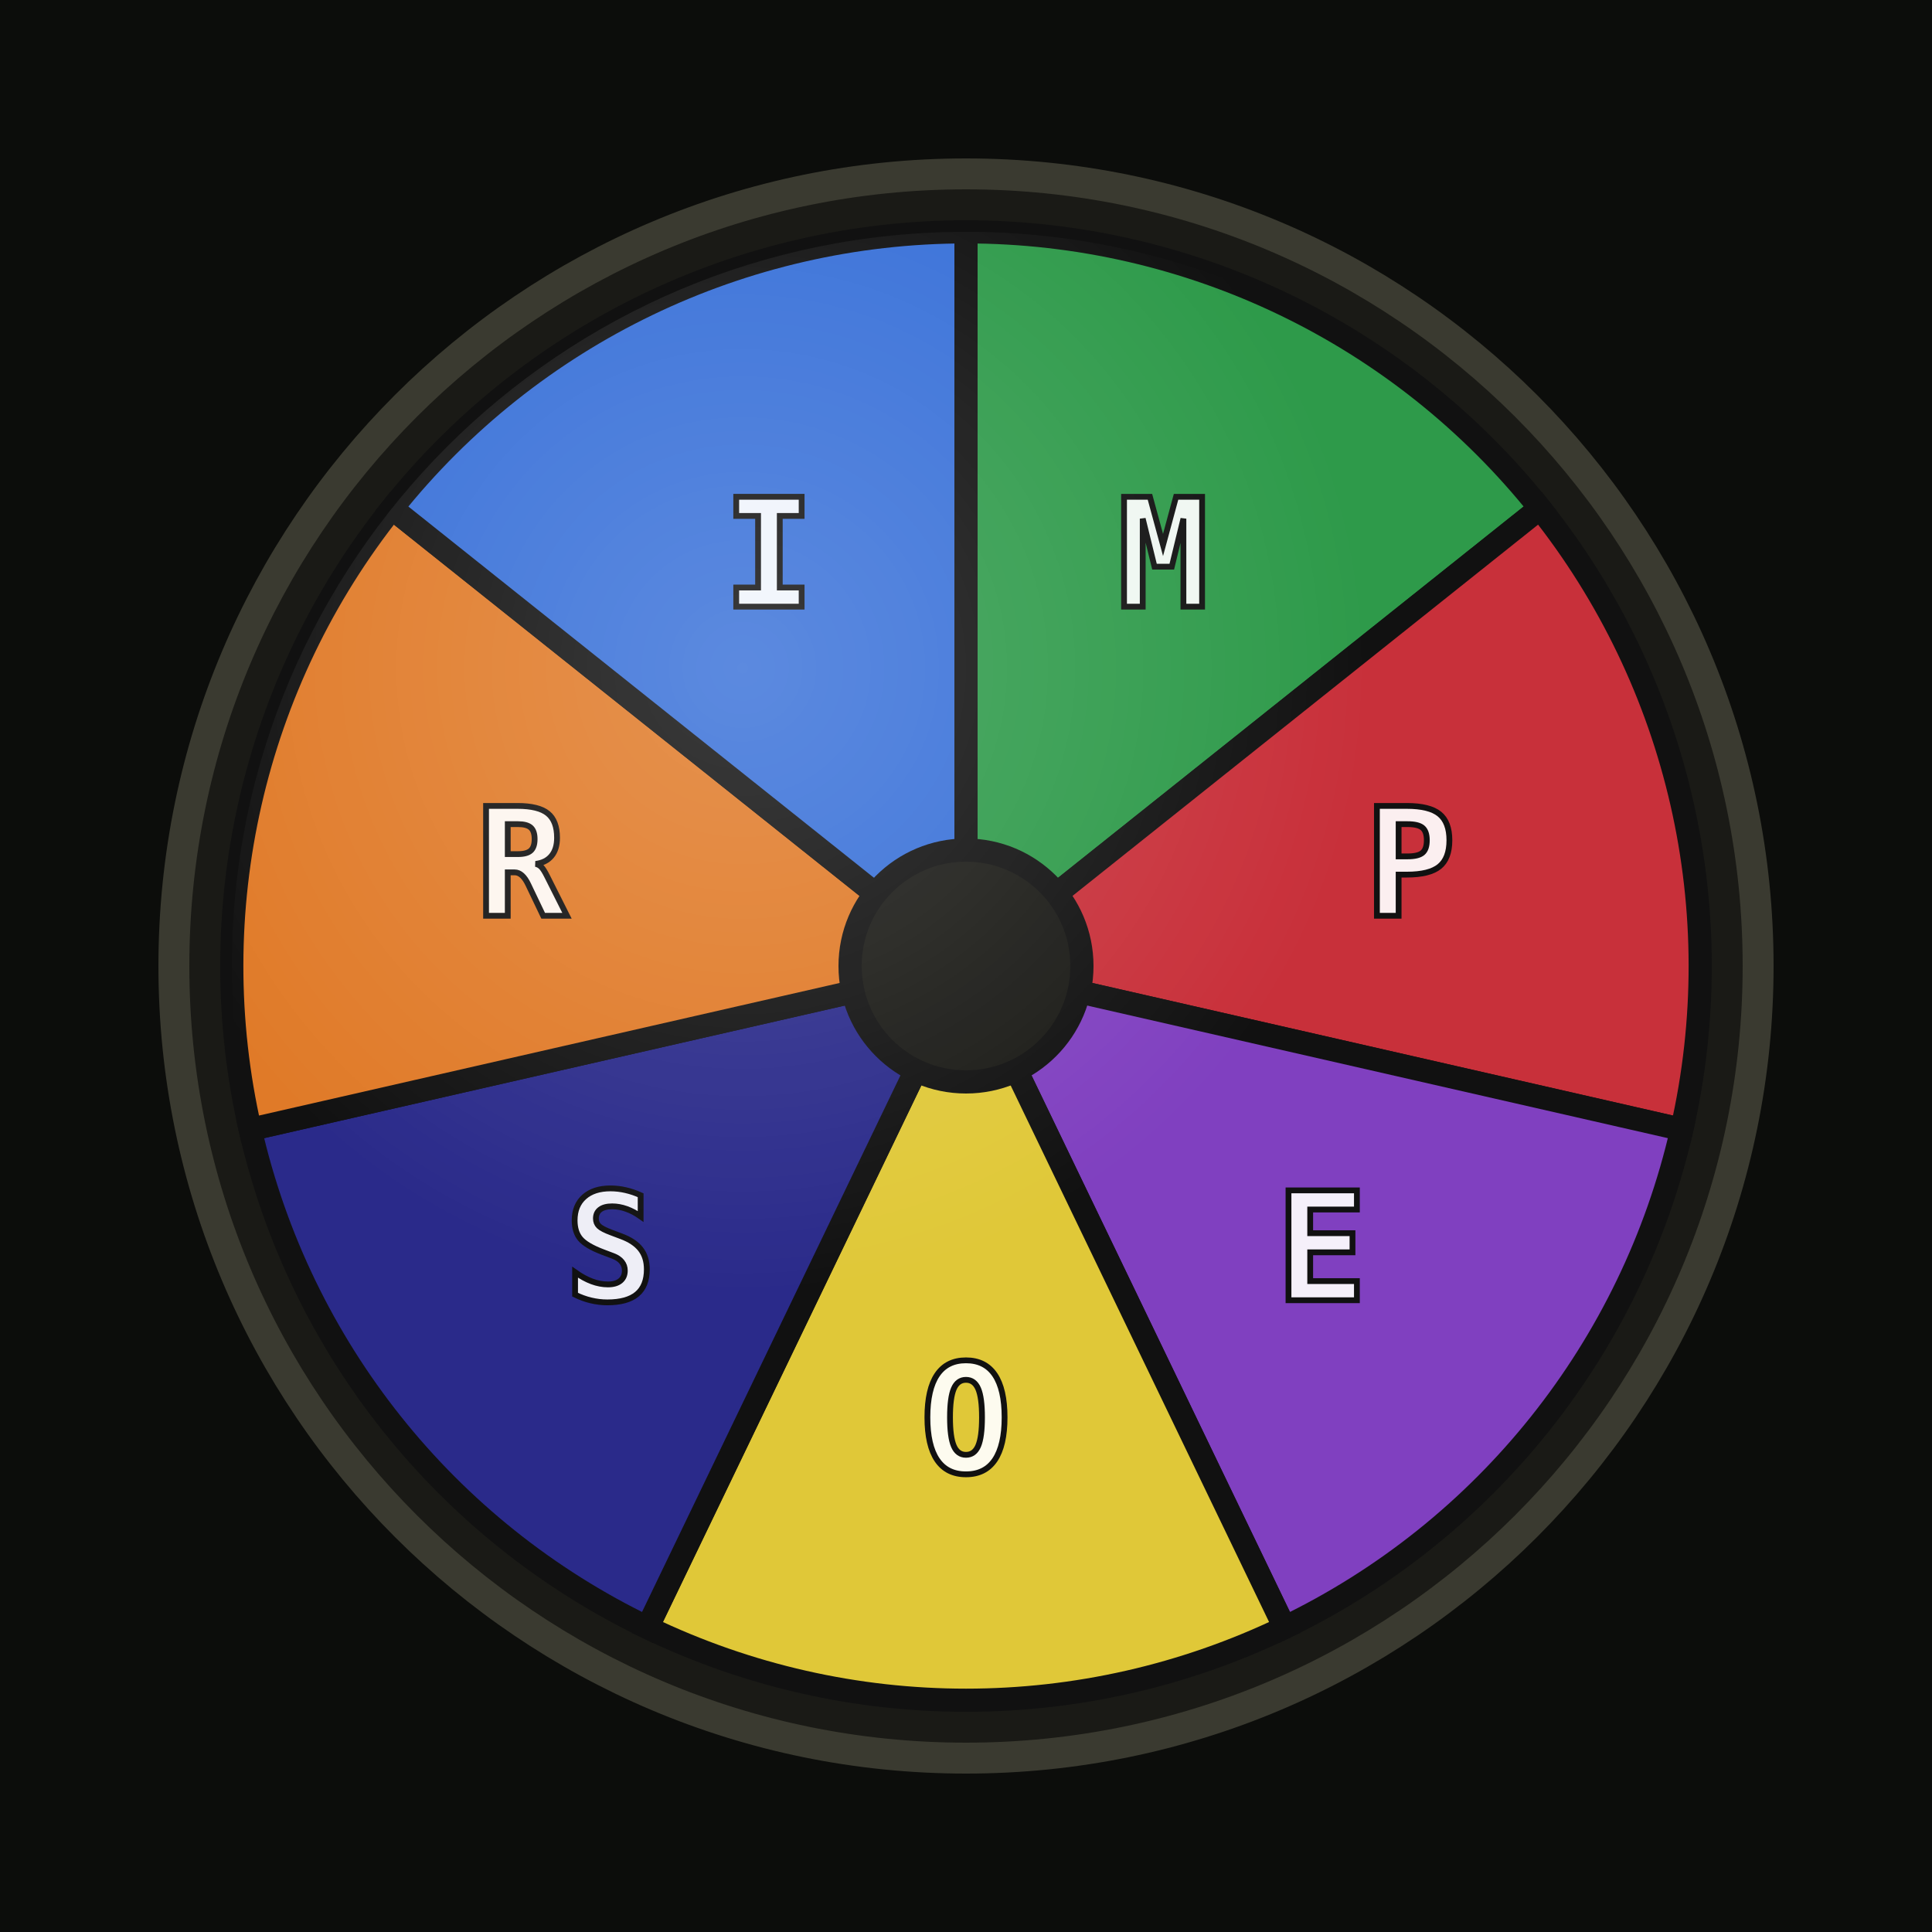
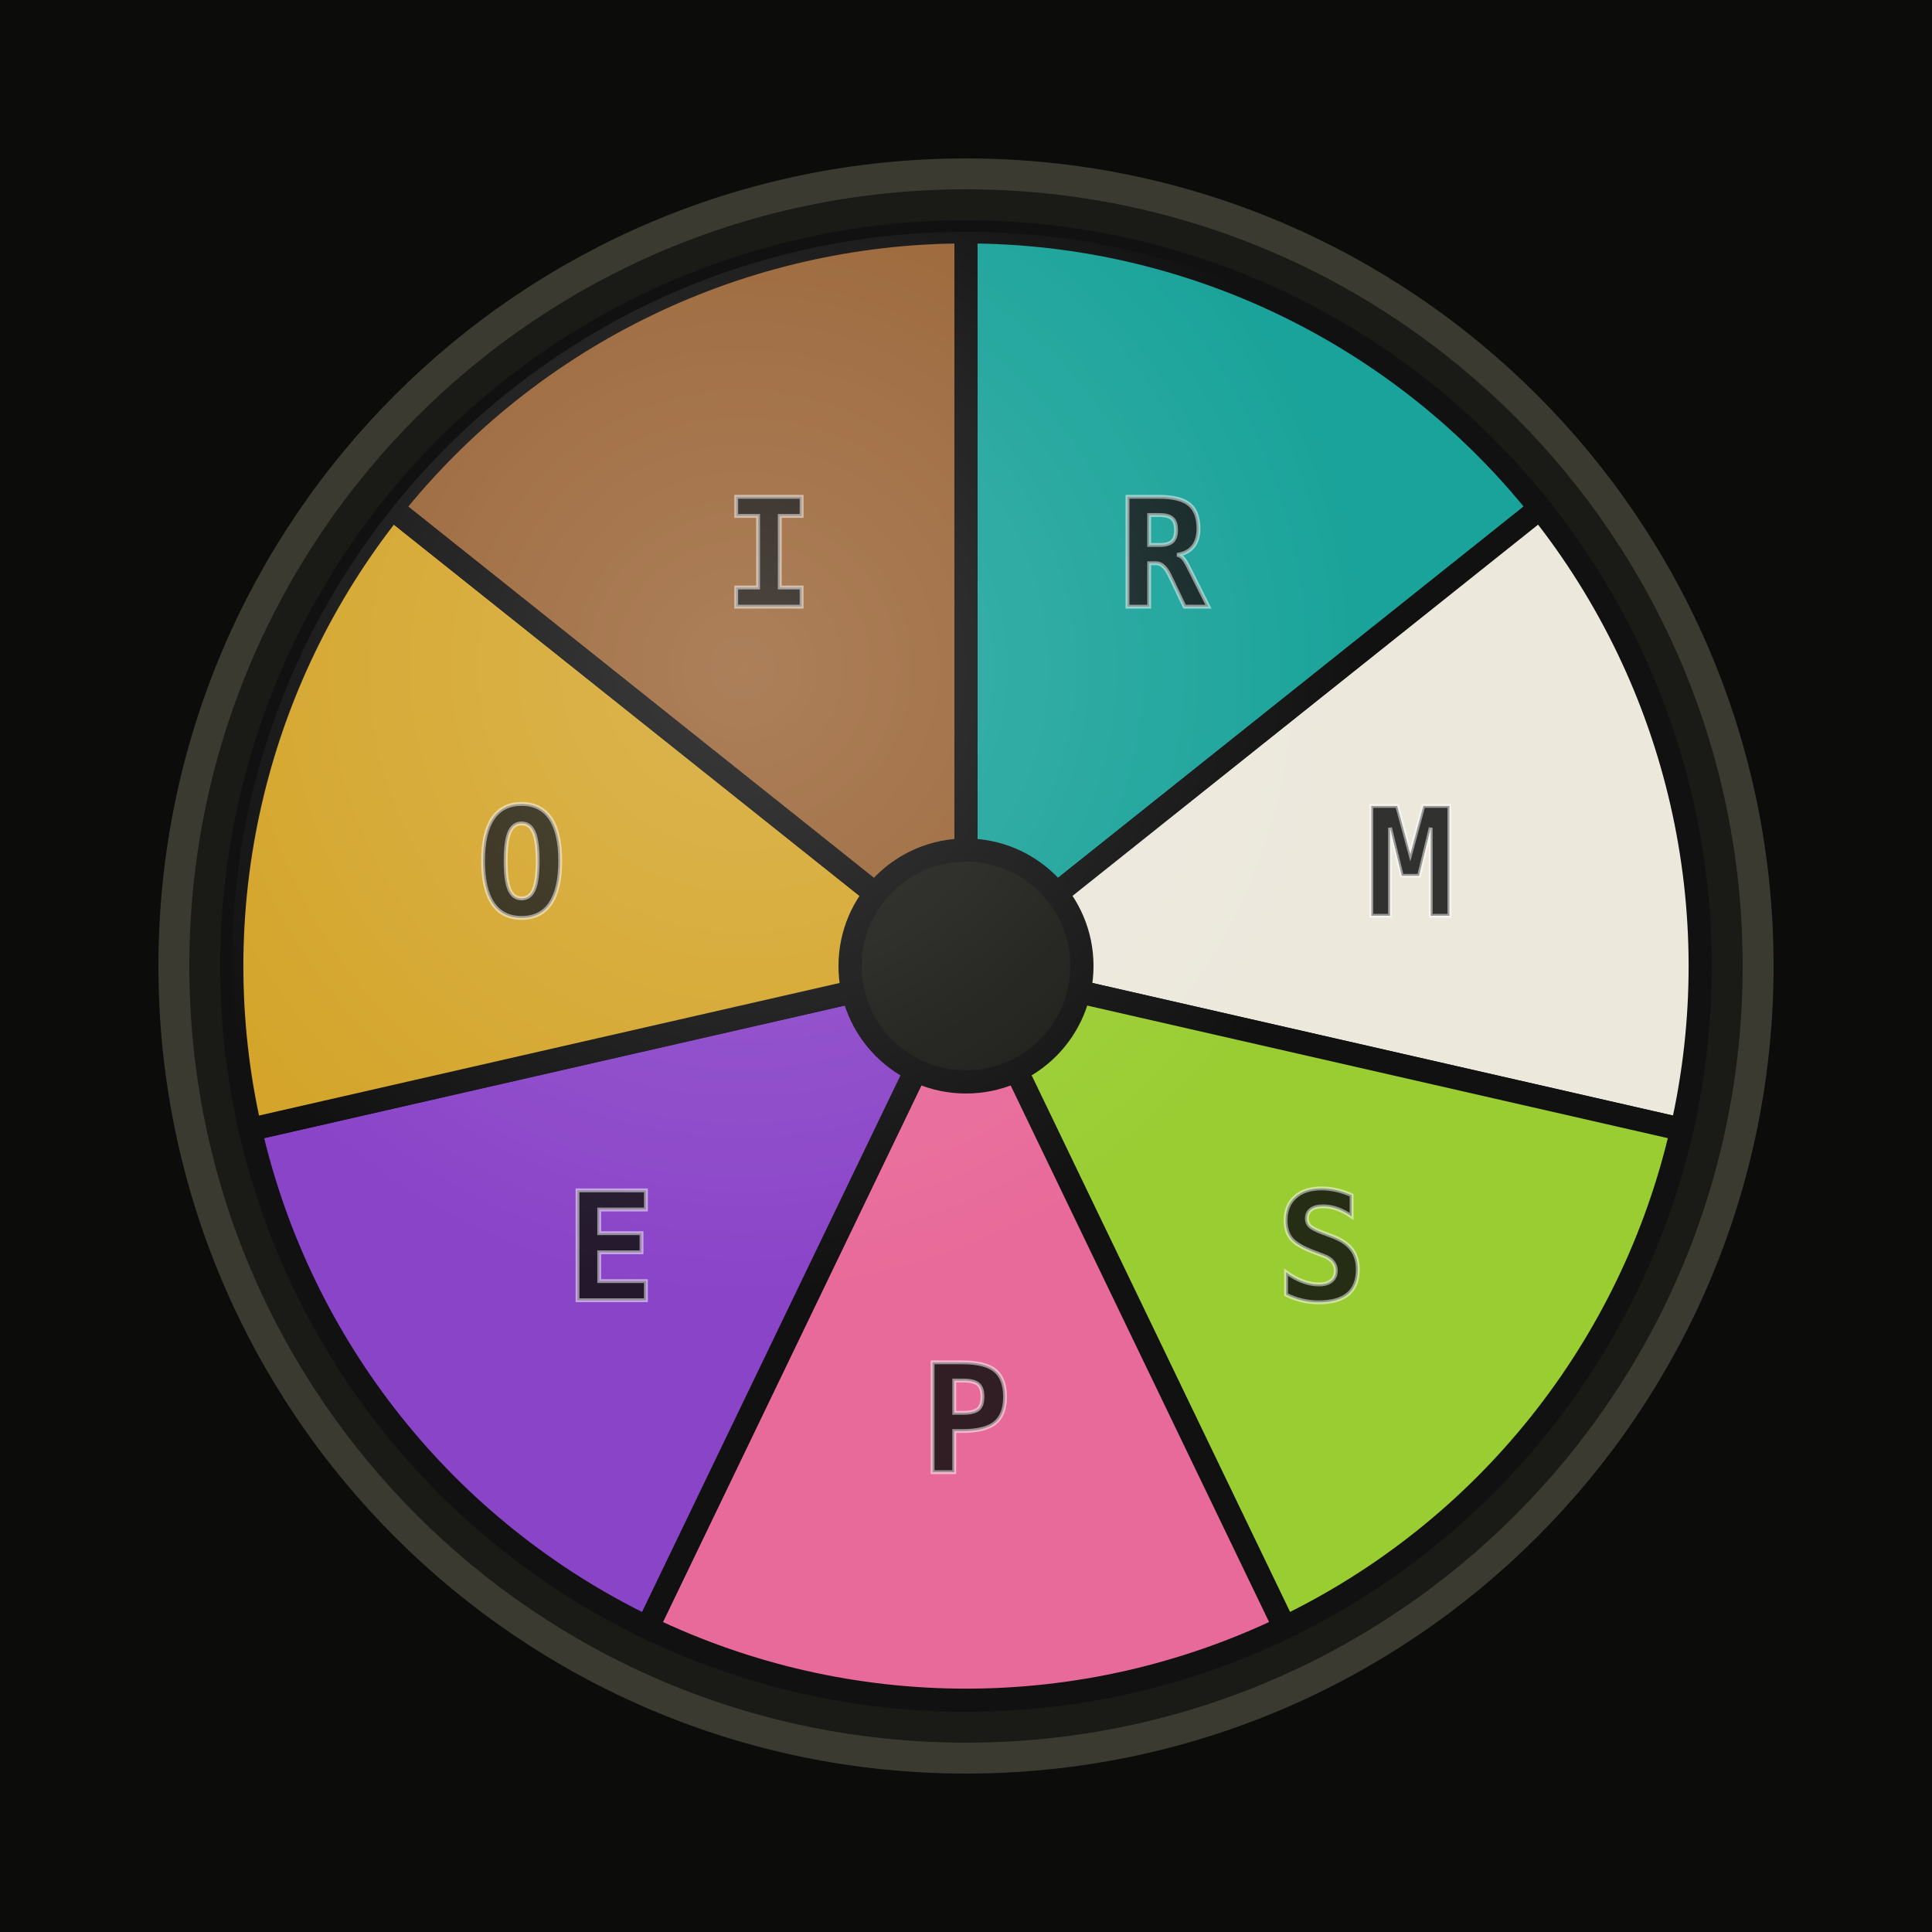
<svg xmlns="http://www.w3.org/2000/svg" width="1000" height="1000" viewBox="0 0 1000 1000">
  <defs>
    <radialGradient id="shine" cx="35%" cy="30%" r="70%">
      <stop offset="0" stop-color="#fff" stop-opacity=".18" />
      <stop offset=".6" stop-color="#fff" stop-opacity="0" />
    </radialGradient>
  </defs>
  <rect width="1000" height="1000" fill="#0c0d0b" />
  <circle cx="500" cy="500" r="410" fill="#1a1a16" stroke="#3a3a30" stroke-width="16" />
-   <path d="M500 500 L500.0 120.0 A380 380 0 0 1 797.1 263.1 Z" fill="#2e9a4a" stroke="#111" stroke-width="12" />
-   <text x="602" y="314" fill="#fff" fill-opacity=".92" font-family="'Nanum Gothic Coding', monospace" font-size="78" font-weight="bold" text-anchor="middle" stroke="#111" stroke-width="3">M</text>
-   <path d="M500 500 L797.1 263.1 A380 380 0 0 1 870.5 584.6 Z" fill="#c8303a" stroke="#111" stroke-width="12" />
-   <text x="730" y="474" fill="#fff" fill-opacity=".92" font-family="'Nanum Gothic Coding', monospace" font-size="78" font-weight="bold" text-anchor="middle" stroke="#111" stroke-width="3">P</text>
-   <path d="M500 500 L870.5 584.6 A380 380 0 0 1 664.9 842.4 Z" fill="#8040c0" stroke="#111" stroke-width="12" />
-   <text x="684" y="673" fill="#fff" fill-opacity=".92" font-family="'Nanum Gothic Coding', monospace" font-size="78" font-weight="bold" text-anchor="middle" stroke="#111" stroke-width="3">E</text>
-   <path d="M500 500 L664.9 842.4 A380 380 0 0 1 335.1 842.4 Z" fill="#e0c838" stroke="#111" stroke-width="12" />
-   <text x="500" y="762" fill="#fff" fill-opacity=".92" font-family="'Nanum Gothic Coding', monospace" font-size="78" font-weight="bold" text-anchor="middle" stroke="#111" stroke-width="3">O</text>
-   <path d="M500 500 L335.1 842.4 A380 380 0 0 1 129.5 584.6 Z" fill="#2a2a8a" stroke="#111" stroke-width="12" />
-   <text x="316" y="673" fill="#fff" fill-opacity=".92" font-family="'Nanum Gothic Coding', monospace" font-size="78" font-weight="bold" text-anchor="middle" stroke="#111" stroke-width="3">S</text>
-   <path d="M500 500 L129.5 584.6 A380 380 0 0 1 202.9 263.1 Z" fill="#e07a28" stroke="#111" stroke-width="12" />
-   <text x="270" y="474" fill="#fff" fill-opacity=".92" font-family="'Nanum Gothic Coding', monospace" font-size="78" font-weight="bold" text-anchor="middle" stroke="#111" stroke-width="3">R</text>
-   <path d="M500 500 L202.9 263.1 A380 380 0 0 1 500.0 120.0 Z" fill="#3870d8" stroke="#111" stroke-width="12" />
-   <text x="398" y="314" fill="#fff" fill-opacity=".92" font-family="'Nanum Gothic Coding', monospace" font-size="78" font-weight="bold" text-anchor="middle" stroke="#111" stroke-width="3">I</text>
+   <path d="M500 500 L500.0 120.0 A380 380 0 0 1 797.1 263.1 Z" fill="#1aa39a" stroke="#111" stroke-width="12" />
+   <text x="602" y="314" fill="#111" fill-opacity=".85" font-family="'Nanum Gothic Coding', monospace" font-size="78" font-weight="bold" text-anchor="middle" stroke="#fff" stroke-opacity=".5" stroke-width="2">R</text>
+   <path d="M500 500 L797.1 263.1 A380 380 0 0 1 870.5 584.6 Z" fill="#ece8dc" stroke="#111" stroke-width="12" />
+   <text x="730" y="474" fill="#111" fill-opacity=".85" font-family="'Nanum Gothic Coding', monospace" font-size="78" font-weight="bold" text-anchor="middle" stroke="#fff" stroke-opacity=".5" stroke-width="2">M</text>
+   <path d="M500 500 L870.5 584.6 A380 380 0 0 1 664.9 842.4 Z" fill="#9acd32" stroke="#111" stroke-width="12" />
+   <text x="684" y="673" fill="#111" fill-opacity=".85" font-family="'Nanum Gothic Coding', monospace" font-size="78" font-weight="bold" text-anchor="middle" stroke="#fff" stroke-opacity=".5" stroke-width="2">S</text>
+   <path d="M500 500 L664.9 842.4 A380 380 0 0 1 335.1 842.4 Z" fill="#e86a9a" stroke="#111" stroke-width="12" />
+   <text x="500" y="762" fill="#111" fill-opacity=".85" font-family="'Nanum Gothic Coding', monospace" font-size="78" font-weight="bold" text-anchor="middle" stroke="#fff" stroke-opacity=".5" stroke-width="2">P</text>
+   <path d="M500 500 L335.1 842.4 A380 380 0 0 1 129.5 584.6 Z" fill="#8a44c8" stroke="#111" stroke-width="12" />
+   <text x="316" y="673" fill="#111" fill-opacity=".85" font-family="'Nanum Gothic Coding', monospace" font-size="78" font-weight="bold" text-anchor="middle" stroke="#fff" stroke-opacity=".5" stroke-width="2">E</text>
+   <path d="M500 500 L129.5 584.6 A380 380 0 0 1 202.9 263.1 Z" fill="#d4a52a" stroke="#111" stroke-width="12" />
+   <text x="270" y="474" fill="#111" fill-opacity=".85" font-family="'Nanum Gothic Coding', monospace" font-size="78" font-weight="bold" text-anchor="middle" stroke="#fff" stroke-opacity=".5" stroke-width="2">O</text>
+   <path d="M500 500 L202.9 263.1 A380 380 0 0 1 500.0 120.0 Z" fill="#9a6436" stroke="#111" stroke-width="12" />
+   <text x="398" y="314" fill="#111" fill-opacity=".85" font-family="'Nanum Gothic Coding', monospace" font-size="78" font-weight="bold" text-anchor="middle" stroke="#fff" stroke-opacity=".5" stroke-width="2">I</text>
  <circle cx="500" cy="500" r="60" fill="#1a1a16" stroke="#111" stroke-width="12" />
  <circle cx="500" cy="500" r="380" fill="url(#shine)" />
</svg>
